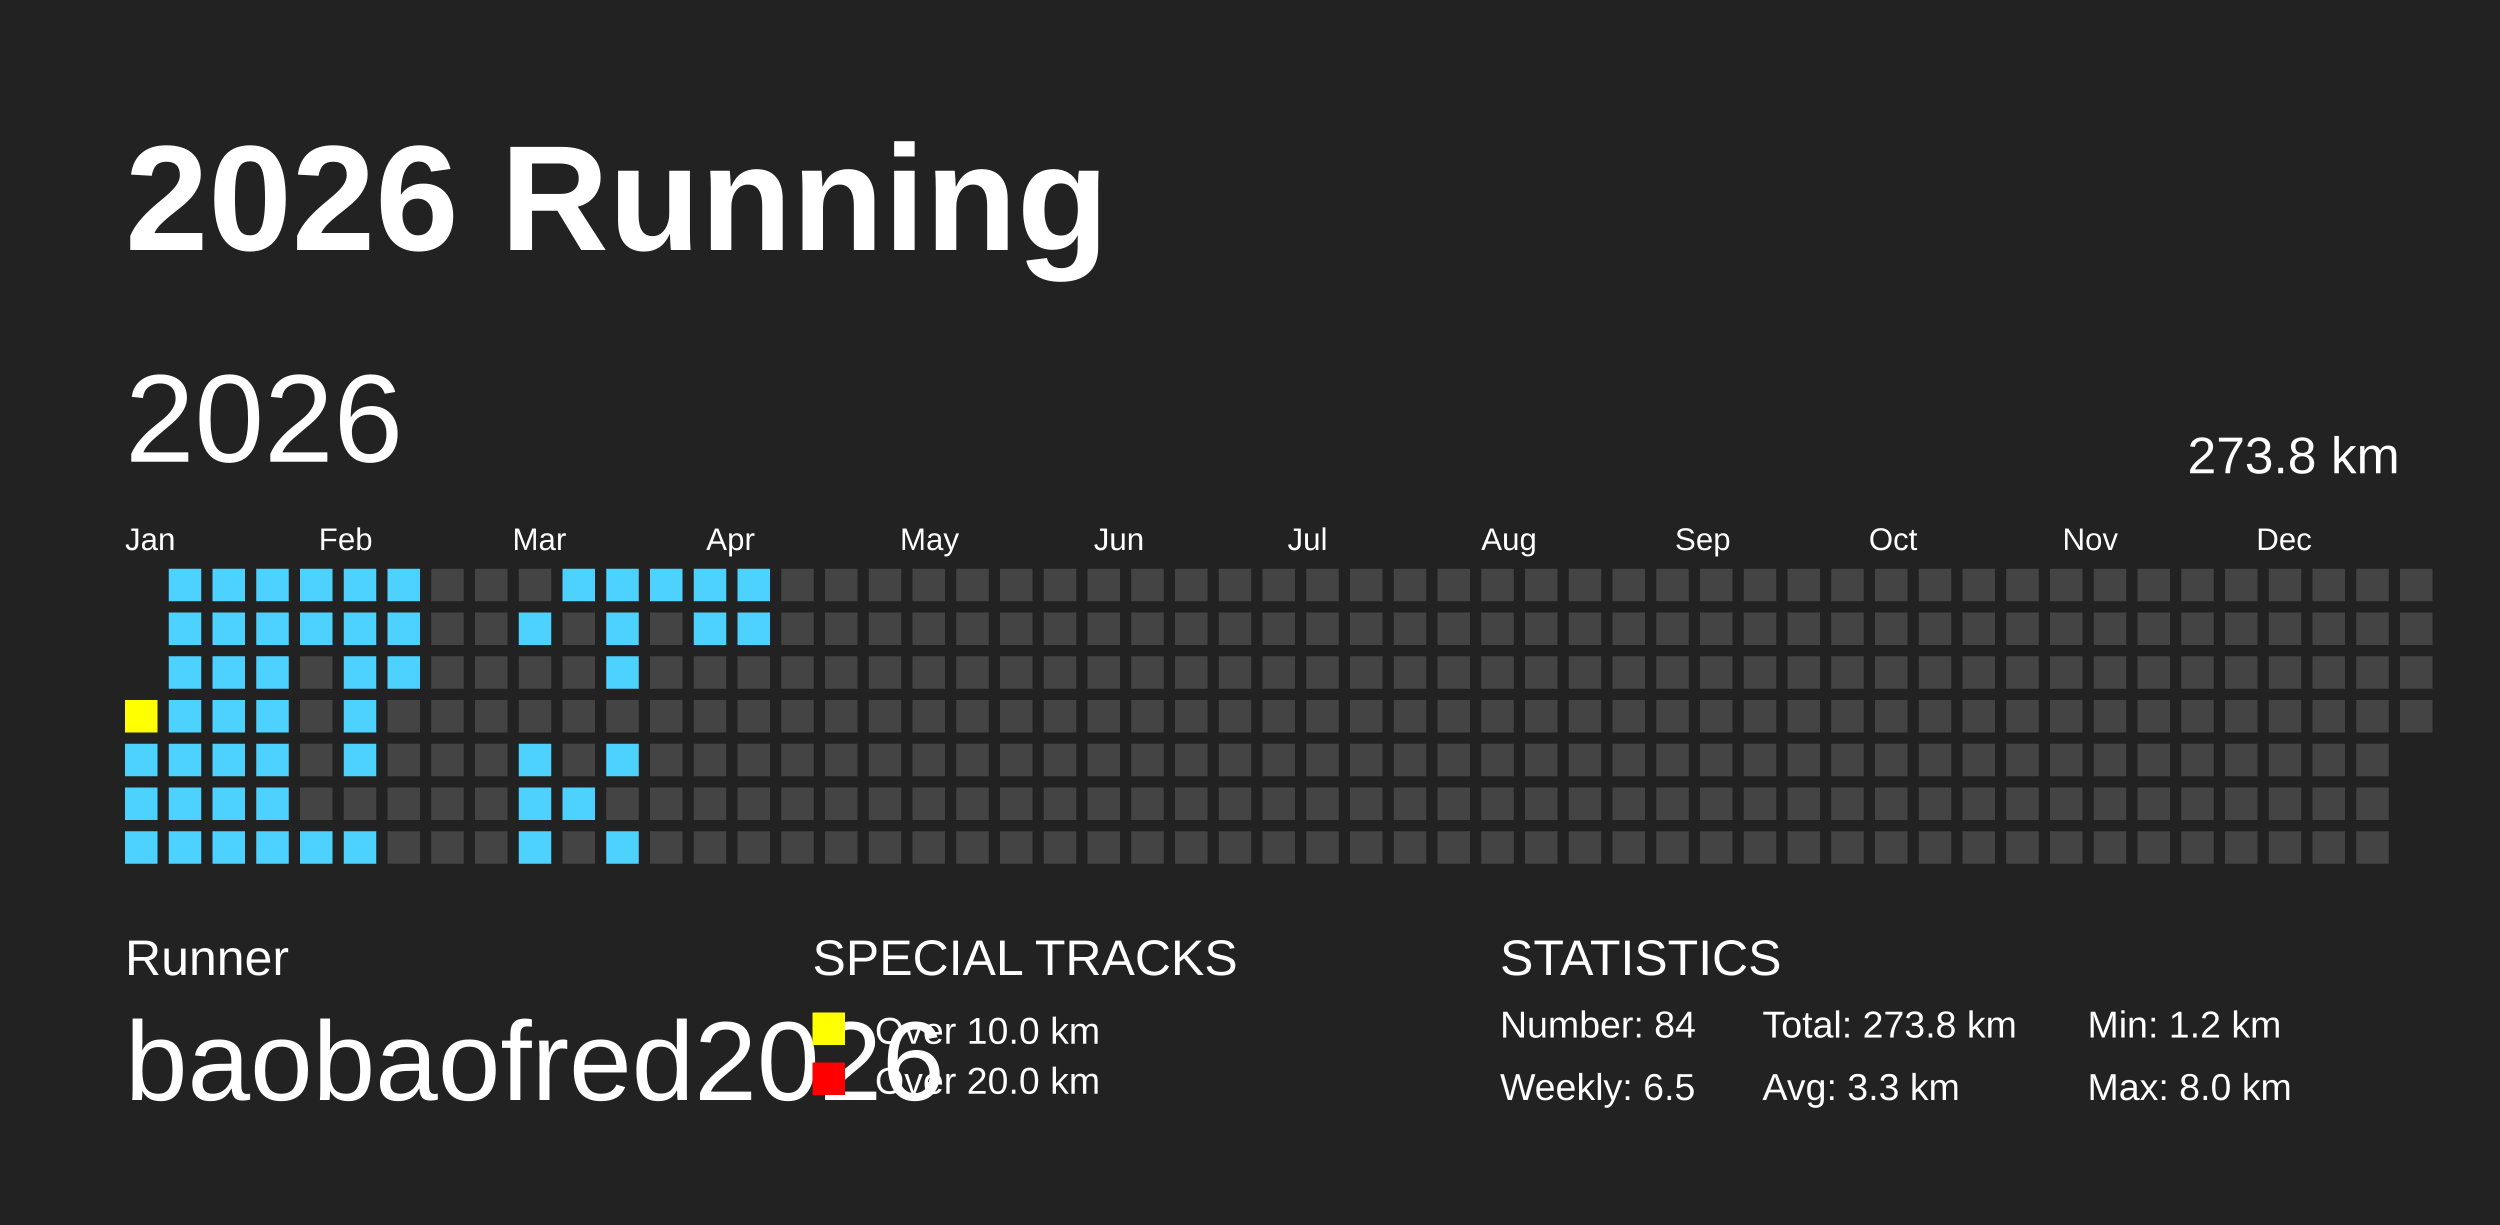
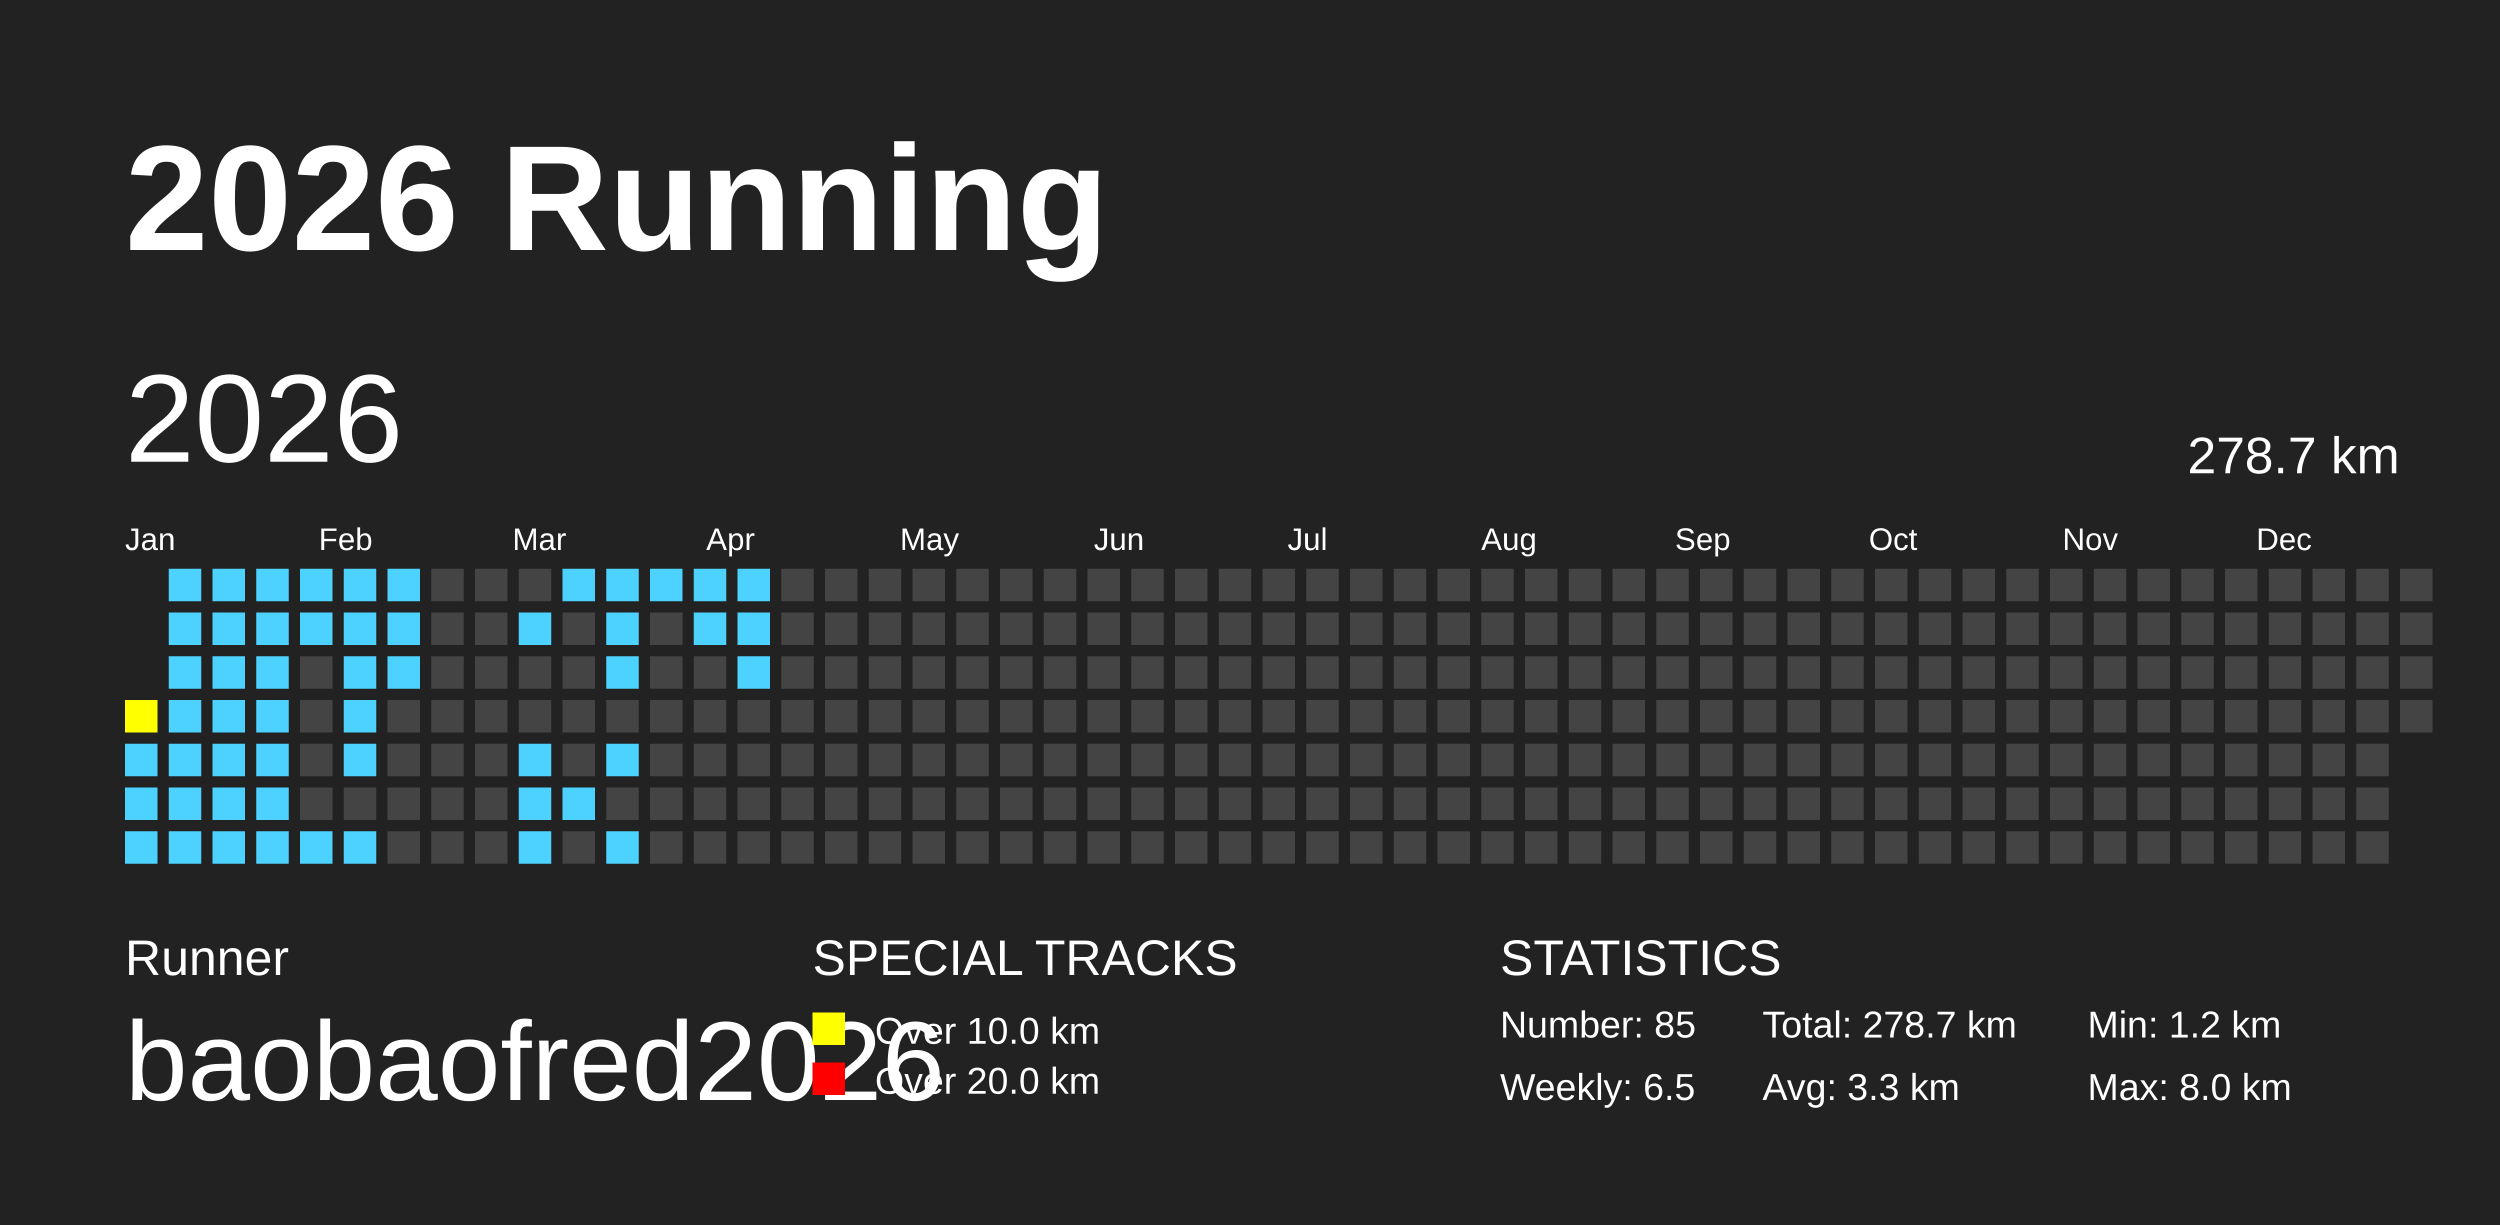
<svg xmlns="http://www.w3.org/2000/svg" baseProfile="full" height="98mm" version="1.1" viewBox="0,0,200,98" width="200mm">
  <defs />
  <rect fill="#222222" height="98" width="200" x="0" y="0" />
  <text fill="#FFFFFF" style="font-size:12px; font-family:Arial; font-weight:bold;" x="10" y="20">2026 Running</text>
  <text fill="#FFFFFF" style="font-size:4px; font-family:Arial" x="10" y="78">Runner</text>
  <text fill="#FFFFFF" style="font-size:9px; font-family:Arial" x="10" y="88">baobaofred2026</text>
  <text fill="#FFFFFF" style="font-size:4px; font-family:Arial" x="65" y="78">SPECIAL TRACKS</text>
  <rect fill="yellow" height="2.6" width="2.6" x="65" y="81" />
  <text fill="#FFFFFF" style="font-size:3px; font-family:Arial" x="70" y="83.5">Over 10.0 km</text>
  <rect fill="red" height="2.6" width="2.6" x="65" y="85" />
  <text fill="#FFFFFF" style="font-size:3px; font-family:Arial" x="70" y="87.5">Over 20.0 km</text>
  <text fill="#FFFFFF" style="font-size:4px; font-family:Arial" x="120" y="78">STATISTICS</text>
-   <text fill="#FFFFFF" style="font-size:3px; font-family:Arial" x="120" y="83">Number: 84</text>
+   <text fill="#FFFFFF" style="font-size:3px; font-family:Arial" x="120" y="83">Number: 85</text>
  <text fill="#FFFFFF" style="font-size:3px; font-family:Arial" x="120" y="88">Weekly: 6.5</text>
-   <text fill="#FFFFFF" style="font-size:3px; font-family:Arial" x="141" y="83">Total: 273.8 km</text>
+   <text fill="#FFFFFF" style="font-size:3px; font-family:Arial" x="141" y="83">Total: 278.7 km</text>
  <text fill="#FFFFFF" style="font-size:3px; font-family:Arial" x="141" y="88">Avg: 3.3 km</text>
  <text fill="#FFFFFF" style="font-size:3px; font-family:Arial" x="167" y="83">Min: 1.2 km</text>
  <text fill="#FFFFFF" style="font-size:3px; font-family:Arial" x="167" y="88">Max: 8.0 km</text>
  <text dominant-baseline="hanging" fill="#FFFFFF" style="font-size:10.0px; font-family:Arial;" x="10" y="30">2026</text>
-   <text dominant-baseline="hanging" fill="#FFFFFF" style="font-size:4.125px; font-family:Arial;" x="175" y="35">273.8 km</text>
+   <text dominant-baseline="hanging" fill="#FFFFFF" style="font-size:4.125px; font-family:Arial;" x="175" y="35">278.7 km</text>
  <text fill="#FFFFFF" style="font-size:2.5px; font-family:Arial" x="10.0" y="44">Jan</text>
  <text fill="#FFFFFF" style="font-size:2.5px; font-family:Arial" x="25.5" y="44">Feb</text>
  <text fill="#FFFFFF" style="font-size:2.5px; font-family:Arial" x="41.0" y="44">Mar</text>
  <text fill="#FFFFFF" style="font-size:2.5px; font-family:Arial" x="56.5" y="44">Apr</text>
  <text fill="#FFFFFF" style="font-size:2.5px; font-family:Arial" x="72.0" y="44">May</text>
  <text fill="#FFFFFF" style="font-size:2.5px; font-family:Arial" x="87.5" y="44">Jun</text>
  <text fill="#FFFFFF" style="font-size:2.5px; font-family:Arial" x="103.0" y="44">Jul</text>
  <text fill="#FFFFFF" style="font-size:2.5px; font-family:Arial" x="118.5" y="44">Aug</text>
  <text fill="#FFFFFF" style="font-size:2.5px; font-family:Arial" x="134.0" y="44">Sep</text>
  <text fill="#FFFFFF" style="font-size:2.5px; font-family:Arial" x="149.5" y="44">Oct</text>
  <text fill="#FFFFFF" style="font-size:2.5px; font-family:Arial" x="165.0" y="44">Nov</text>
  <text fill="#FFFFFF" style="font-size:2.5px; font-family:Arial" x="180.5" y="44">Dec</text>
  <rect fill="yellow" height="2.6" width="2.6" x="10.0" y="56.0" />
  <rect fill="#4DD2FF" height="2.6" width="2.6" x="10.0" y="59.5" />
  <rect fill="#4DD2FF" height="2.6" width="2.6" x="10.0" y="63.0" />
  <rect fill="#4DD2FF" height="2.6" width="2.6" x="10.0" y="66.5" />
  <rect fill="#4DD2FF" height="2.6" width="2.6" x="13.5" y="45.5" />
  <rect fill="#4DD2FF" height="2.6" width="2.6" x="13.5" y="49.0" />
  <rect fill="#4DD2FF" height="2.6" width="2.6" x="13.5" y="52.5" />
  <rect fill="#4DD2FF" height="2.6" width="2.6" x="13.5" y="56.0" />
  <rect fill="#4DD2FF" height="2.6" width="2.6" x="13.5" y="59.5" />
  <rect fill="#4DD2FF" height="2.6" width="2.6" x="13.5" y="63.0" />
  <rect fill="#4DD2FF" height="2.6" width="2.6" x="13.5" y="66.5" />
  <rect fill="#4DD2FF" height="2.6" width="2.6" x="17.0" y="45.5" />
  <rect fill="#4DD2FF" height="2.6" width="2.6" x="17.0" y="49.0" />
  <rect fill="#4DD2FF" height="2.6" width="2.6" x="17.0" y="52.5" />
  <rect fill="#4DD2FF" height="2.6" width="2.6" x="17.0" y="56.0" />
  <rect fill="#4DD2FF" height="2.6" width="2.6" x="17.0" y="59.5" />
  <rect fill="#4DD2FF" height="2.6" width="2.6" x="17.0" y="63.0" />
  <rect fill="#4DD2FF" height="2.6" width="2.6" x="17.0" y="66.5" />
  <rect fill="#4DD2FF" height="2.6" width="2.6" x="20.5" y="45.5" />
  <rect fill="#4DD2FF" height="2.6" width="2.6" x="20.5" y="49.0" />
  <rect fill="#4DD2FF" height="2.6" width="2.6" x="20.5" y="52.5" />
  <rect fill="#4DD2FF" height="2.6" width="2.6" x="20.5" y="56.0" />
  <rect fill="#4DD2FF" height="2.6" width="2.6" x="20.5" y="59.5" />
  <rect fill="#4DD2FF" height="2.6" width="2.6" x="20.5" y="63.0" />
  <rect fill="#4DD2FF" height="2.6" width="2.6" x="20.5" y="66.5" />
  <rect fill="#4DD2FF" height="2.6" width="2.6" x="24.0" y="45.5" />
  <rect fill="#4DD2FF" height="2.6" width="2.6" x="24.0" y="49.0" />
  <rect fill="#444444" height="2.6" width="2.6" x="24.0" y="52.5" />
  <rect fill="#444444" height="2.6" width="2.6" x="24.0" y="56.0" />
  <rect fill="#444444" height="2.6" width="2.6" x="24.0" y="59.5" />
  <rect fill="#444444" height="2.6" width="2.6" x="24.0" y="63.0" />
  <rect fill="#4DD2FF" height="2.6" width="2.6" x="24.0" y="66.5" />
  <rect fill="#4DD2FF" height="2.6" width="2.6" x="27.5" y="45.5" />
  <rect fill="#4DD2FF" height="2.6" width="2.6" x="27.5" y="49.0" />
  <rect fill="#4DD2FF" height="2.6" width="2.6" x="27.5" y="52.5" />
  <rect fill="#4DD2FF" height="2.6" width="2.6" x="27.5" y="56.0" />
  <rect fill="#4DD2FF" height="2.6" width="2.6" x="27.5" y="59.5" />
  <rect fill="#444444" height="2.6" width="2.6" x="27.5" y="63.0" />
  <rect fill="#4DD2FF" height="2.6" width="2.6" x="27.5" y="66.5" />
  <rect fill="#4DD2FF" height="2.6" width="2.6" x="31.0" y="45.5" />
  <rect fill="#4DD2FF" height="2.6" width="2.6" x="31.0" y="49.0" />
  <rect fill="#4DD2FF" height="2.6" width="2.6" x="31.0" y="52.5" />
  <rect fill="#444444" height="2.6" width="2.6" x="31.0" y="56.0" />
  <rect fill="#444444" height="2.6" width="2.6" x="31.0" y="59.5" />
  <rect fill="#444444" height="2.6" width="2.6" x="31.0" y="63.0" />
  <rect fill="#444444" height="2.6" width="2.6" x="31.0" y="66.5" />
  <rect fill="#444444" height="2.6" width="2.6" x="34.5" y="45.5" />
  <rect fill="#444444" height="2.6" width="2.6" x="34.5" y="49.0" />
  <rect fill="#444444" height="2.6" width="2.6" x="34.5" y="52.5" />
  <rect fill="#444444" height="2.6" width="2.6" x="34.5" y="56.0" />
  <rect fill="#444444" height="2.6" width="2.6" x="34.5" y="59.5" />
  <rect fill="#444444" height="2.6" width="2.6" x="34.5" y="63.0" />
  <rect fill="#444444" height="2.6" width="2.6" x="34.5" y="66.5" />
  <rect fill="#444444" height="2.6" width="2.6" x="38.0" y="45.5" />
  <rect fill="#444444" height="2.6" width="2.6" x="38.0" y="49.0" />
  <rect fill="#444444" height="2.6" width="2.6" x="38.0" y="52.5" />
  <rect fill="#444444" height="2.6" width="2.6" x="38.0" y="56.0" />
  <rect fill="#444444" height="2.6" width="2.6" x="38.0" y="59.5" />
  <rect fill="#444444" height="2.6" width="2.6" x="38.0" y="63.0" />
  <rect fill="#444444" height="2.6" width="2.6" x="38.0" y="66.5" />
  <rect fill="#444444" height="2.6" width="2.6" x="41.5" y="45.5" />
  <rect fill="#4DD2FF" height="2.6" width="2.6" x="41.5" y="49.0" />
  <rect fill="#444444" height="2.6" width="2.6" x="41.5" y="52.5" />
  <rect fill="#444444" height="2.6" width="2.6" x="41.5" y="56.0" />
  <rect fill="#4DD2FF" height="2.6" width="2.6" x="41.5" y="59.5" />
  <rect fill="#4DD2FF" height="2.6" width="2.6" x="41.5" y="63.0" />
  <rect fill="#4DD2FF" height="2.6" width="2.6" x="41.5" y="66.5" />
  <rect fill="#4DD2FF" height="2.6" width="2.6" x="45.0" y="45.5" />
  <rect fill="#444444" height="2.6" width="2.6" x="45.0" y="49.0" />
  <rect fill="#444444" height="2.6" width="2.6" x="45.0" y="52.5" />
  <rect fill="#444444" height="2.6" width="2.6" x="45.0" y="56.0" />
  <rect fill="#444444" height="2.6" width="2.6" x="45.0" y="59.5" />
  <rect fill="#4DD2FF" height="2.6" width="2.6" x="45.0" y="63.0" />
  <rect fill="#444444" height="2.6" width="2.6" x="45.0" y="66.5" />
  <rect fill="#4DD2FF" height="2.6" width="2.6" x="48.5" y="45.5" />
  <rect fill="#4DD2FF" height="2.6" width="2.6" x="48.5" y="49.0" />
  <rect fill="#4DD2FF" height="2.6" width="2.6" x="48.5" y="52.5" />
  <rect fill="#444444" height="2.6" width="2.6" x="48.5" y="56.0" />
  <rect fill="#4DD2FF" height="2.6" width="2.6" x="48.5" y="59.5" />
  <rect fill="#444444" height="2.6" width="2.6" x="48.5" y="63.0" />
  <rect fill="#4DD2FF" height="2.6" width="2.6" x="48.5" y="66.5" />
  <rect fill="#4DD2FF" height="2.6" width="2.6" x="52.0" y="45.5" />
  <rect fill="#444444" height="2.6" width="2.6" x="52.0" y="49.0" />
  <rect fill="#444444" height="2.6" width="2.6" x="52.0" y="52.5" />
  <rect fill="#444444" height="2.6" width="2.6" x="52.0" y="56.0" />
  <rect fill="#444444" height="2.6" width="2.6" x="52.0" y="59.5" />
  <rect fill="#444444" height="2.6" width="2.6" x="52.0" y="63.0" />
  <rect fill="#444444" height="2.6" width="2.6" x="52.0" y="66.5" />
  <rect fill="#4DD2FF" height="2.6" width="2.6" x="55.5" y="45.5" />
  <rect fill="#4DD2FF" height="2.6" width="2.6" x="55.5" y="49.0" />
  <rect fill="#444444" height="2.6" width="2.6" x="55.5" y="52.5" />
  <rect fill="#444444" height="2.6" width="2.6" x="55.5" y="56.0" />
  <rect fill="#444444" height="2.6" width="2.6" x="55.5" y="59.5" />
  <rect fill="#444444" height="2.6" width="2.6" x="55.5" y="63.0" />
  <rect fill="#444444" height="2.6" width="2.6" x="55.5" y="66.5" />
  <rect fill="#4DD2FF" height="2.6" width="2.6" x="59.0" y="45.5" />
  <rect fill="#4DD2FF" height="2.6" width="2.6" x="59.0" y="49.0" />
-   <rect fill="#444444" height="2.6" width="2.6" x="59.0" y="52.5" />
+   <rect fill="#4DD2FF" height="2.6" width="2.6" x="59.0" y="52.5" />
  <rect fill="#444444" height="2.6" width="2.6" x="59.0" y="56.0" />
  <rect fill="#444444" height="2.6" width="2.6" x="59.0" y="59.5" />
  <rect fill="#444444" height="2.6" width="2.6" x="59.0" y="63.0" />
  <rect fill="#444444" height="2.6" width="2.6" x="59.0" y="66.5" />
  <rect fill="#444444" height="2.6" width="2.6" x="62.5" y="45.5" />
  <rect fill="#444444" height="2.6" width="2.6" x="62.5" y="49.0" />
  <rect fill="#444444" height="2.6" width="2.6" x="62.5" y="52.5" />
  <rect fill="#444444" height="2.6" width="2.6" x="62.5" y="56.0" />
  <rect fill="#444444" height="2.6" width="2.6" x="62.5" y="59.5" />
  <rect fill="#444444" height="2.6" width="2.6" x="62.5" y="63.0" />
  <rect fill="#444444" height="2.6" width="2.6" x="62.5" y="66.5" />
  <rect fill="#444444" height="2.6" width="2.6" x="66.0" y="45.5" />
  <rect fill="#444444" height="2.6" width="2.6" x="66.0" y="49.0" />
  <rect fill="#444444" height="2.6" width="2.6" x="66.0" y="52.5" />
  <rect fill="#444444" height="2.6" width="2.6" x="66.0" y="56.0" />
  <rect fill="#444444" height="2.6" width="2.6" x="66.0" y="59.5" />
  <rect fill="#444444" height="2.6" width="2.6" x="66.0" y="63.0" />
  <rect fill="#444444" height="2.6" width="2.6" x="66.0" y="66.5" />
  <rect fill="#444444" height="2.6" width="2.6" x="69.5" y="45.5" />
  <rect fill="#444444" height="2.6" width="2.6" x="69.5" y="49.0" />
  <rect fill="#444444" height="2.6" width="2.6" x="69.5" y="52.5" />
  <rect fill="#444444" height="2.6" width="2.6" x="69.5" y="56.0" />
  <rect fill="#444444" height="2.6" width="2.6" x="69.5" y="59.5" />
  <rect fill="#444444" height="2.6" width="2.6" x="69.5" y="63.0" />
  <rect fill="#444444" height="2.6" width="2.6" x="69.5" y="66.5" />
  <rect fill="#444444" height="2.6" width="2.6" x="73.0" y="45.5" />
  <rect fill="#444444" height="2.6" width="2.6" x="73.0" y="49.0" />
  <rect fill="#444444" height="2.6" width="2.6" x="73.0" y="52.5" />
  <rect fill="#444444" height="2.6" width="2.6" x="73.0" y="56.0" />
  <rect fill="#444444" height="2.6" width="2.6" x="73.0" y="59.5" />
  <rect fill="#444444" height="2.6" width="2.6" x="73.0" y="63.0" />
  <rect fill="#444444" height="2.6" width="2.6" x="73.0" y="66.5" />
  <rect fill="#444444" height="2.6" width="2.6" x="76.5" y="45.5" />
  <rect fill="#444444" height="2.6" width="2.6" x="76.5" y="49.0" />
  <rect fill="#444444" height="2.6" width="2.6" x="76.5" y="52.5" />
  <rect fill="#444444" height="2.6" width="2.6" x="76.5" y="56.0" />
  <rect fill="#444444" height="2.6" width="2.6" x="76.5" y="59.5" />
  <rect fill="#444444" height="2.6" width="2.6" x="76.5" y="63.0" />
  <rect fill="#444444" height="2.6" width="2.6" x="76.5" y="66.5" />
  <rect fill="#444444" height="2.6" width="2.6" x="80.0" y="45.5" />
  <rect fill="#444444" height="2.6" width="2.6" x="80.0" y="49.0" />
  <rect fill="#444444" height="2.6" width="2.6" x="80.0" y="52.5" />
  <rect fill="#444444" height="2.6" width="2.6" x="80.0" y="56.0" />
  <rect fill="#444444" height="2.6" width="2.6" x="80.0" y="59.5" />
  <rect fill="#444444" height="2.6" width="2.6" x="80.0" y="63.0" />
  <rect fill="#444444" height="2.6" width="2.6" x="80.0" y="66.5" />
  <rect fill="#444444" height="2.6" width="2.6" x="83.5" y="45.5" />
  <rect fill="#444444" height="2.6" width="2.6" x="83.5" y="49.0" />
  <rect fill="#444444" height="2.6" width="2.6" x="83.5" y="52.5" />
  <rect fill="#444444" height="2.6" width="2.6" x="83.5" y="56.0" />
  <rect fill="#444444" height="2.6" width="2.6" x="83.5" y="59.5" />
  <rect fill="#444444" height="2.6" width="2.6" x="83.5" y="63.0" />
  <rect fill="#444444" height="2.6" width="2.6" x="83.5" y="66.5" />
  <rect fill="#444444" height="2.6" width="2.6" x="87.0" y="45.5" />
  <rect fill="#444444" height="2.6" width="2.6" x="87.0" y="49.0" />
  <rect fill="#444444" height="2.6" width="2.6" x="87.0" y="52.5" />
  <rect fill="#444444" height="2.6" width="2.6" x="87.0" y="56.0" />
  <rect fill="#444444" height="2.6" width="2.6" x="87.0" y="59.5" />
  <rect fill="#444444" height="2.6" width="2.6" x="87.0" y="63.0" />
  <rect fill="#444444" height="2.6" width="2.6" x="87.0" y="66.5" />
  <rect fill="#444444" height="2.6" width="2.6" x="90.5" y="45.5" />
  <rect fill="#444444" height="2.6" width="2.6" x="90.5" y="49.0" />
  <rect fill="#444444" height="2.6" width="2.6" x="90.5" y="52.5" />
  <rect fill="#444444" height="2.6" width="2.6" x="90.5" y="56.0" />
  <rect fill="#444444" height="2.6" width="2.6" x="90.5" y="59.5" />
  <rect fill="#444444" height="2.6" width="2.6" x="90.5" y="63.0" />
  <rect fill="#444444" height="2.6" width="2.6" x="90.5" y="66.5" />
  <rect fill="#444444" height="2.6" width="2.6" x="94.0" y="45.5" />
  <rect fill="#444444" height="2.6" width="2.6" x="94.0" y="49.0" />
  <rect fill="#444444" height="2.6" width="2.6" x="94.0" y="52.5" />
  <rect fill="#444444" height="2.6" width="2.6" x="94.0" y="56.0" />
  <rect fill="#444444" height="2.6" width="2.6" x="94.0" y="59.5" />
  <rect fill="#444444" height="2.6" width="2.6" x="94.0" y="63.0" />
  <rect fill="#444444" height="2.6" width="2.6" x="94.0" y="66.5" />
  <rect fill="#444444" height="2.6" width="2.6" x="97.5" y="45.5" />
  <rect fill="#444444" height="2.6" width="2.6" x="97.5" y="49.0" />
  <rect fill="#444444" height="2.6" width="2.6" x="97.5" y="52.5" />
  <rect fill="#444444" height="2.6" width="2.6" x="97.5" y="56.0" />
  <rect fill="#444444" height="2.6" width="2.6" x="97.5" y="59.5" />
  <rect fill="#444444" height="2.6" width="2.6" x="97.5" y="63.0" />
  <rect fill="#444444" height="2.6" width="2.6" x="97.5" y="66.5" />
  <rect fill="#444444" height="2.6" width="2.6" x="101.0" y="45.5" />
  <rect fill="#444444" height="2.6" width="2.6" x="101.0" y="49.0" />
  <rect fill="#444444" height="2.6" width="2.6" x="101.0" y="52.5" />
  <rect fill="#444444" height="2.6" width="2.6" x="101.0" y="56.0" />
  <rect fill="#444444" height="2.6" width="2.6" x="101.0" y="59.5" />
  <rect fill="#444444" height="2.6" width="2.6" x="101.0" y="63.0" />
  <rect fill="#444444" height="2.6" width="2.6" x="101.0" y="66.5" />
  <rect fill="#444444" height="2.6" width="2.6" x="104.5" y="45.5" />
  <rect fill="#444444" height="2.6" width="2.6" x="104.5" y="49.0" />
  <rect fill="#444444" height="2.6" width="2.6" x="104.5" y="52.5" />
  <rect fill="#444444" height="2.6" width="2.6" x="104.5" y="56.0" />
  <rect fill="#444444" height="2.6" width="2.6" x="104.5" y="59.5" />
  <rect fill="#444444" height="2.6" width="2.6" x="104.5" y="63.0" />
  <rect fill="#444444" height="2.6" width="2.6" x="104.5" y="66.5" />
  <rect fill="#444444" height="2.6" width="2.6" x="108.0" y="45.5" />
  <rect fill="#444444" height="2.6" width="2.6" x="108.0" y="49.0" />
  <rect fill="#444444" height="2.6" width="2.6" x="108.0" y="52.5" />
  <rect fill="#444444" height="2.6" width="2.6" x="108.0" y="56.0" />
  <rect fill="#444444" height="2.6" width="2.6" x="108.0" y="59.5" />
  <rect fill="#444444" height="2.6" width="2.6" x="108.0" y="63.0" />
  <rect fill="#444444" height="2.6" width="2.6" x="108.0" y="66.5" />
  <rect fill="#444444" height="2.6" width="2.6" x="111.5" y="45.5" />
  <rect fill="#444444" height="2.6" width="2.6" x="111.5" y="49.0" />
  <rect fill="#444444" height="2.6" width="2.6" x="111.5" y="52.5" />
  <rect fill="#444444" height="2.6" width="2.6" x="111.5" y="56.0" />
  <rect fill="#444444" height="2.6" width="2.6" x="111.5" y="59.5" />
  <rect fill="#444444" height="2.6" width="2.6" x="111.5" y="63.0" />
  <rect fill="#444444" height="2.6" width="2.6" x="111.5" y="66.5" />
  <rect fill="#444444" height="2.6" width="2.6" x="115.0" y="45.5" />
  <rect fill="#444444" height="2.6" width="2.6" x="115.0" y="49.0" />
  <rect fill="#444444" height="2.6" width="2.6" x="115.0" y="52.5" />
  <rect fill="#444444" height="2.6" width="2.6" x="115.0" y="56.0" />
  <rect fill="#444444" height="2.6" width="2.6" x="115.0" y="59.5" />
  <rect fill="#444444" height="2.6" width="2.6" x="115.0" y="63.0" />
  <rect fill="#444444" height="2.6" width="2.6" x="115.0" y="66.5" />
  <rect fill="#444444" height="2.6" width="2.6" x="118.5" y="45.5" />
  <rect fill="#444444" height="2.6" width="2.6" x="118.5" y="49.0" />
  <rect fill="#444444" height="2.6" width="2.6" x="118.5" y="52.5" />
  <rect fill="#444444" height="2.6" width="2.6" x="118.5" y="56.0" />
  <rect fill="#444444" height="2.6" width="2.6" x="118.5" y="59.5" />
  <rect fill="#444444" height="2.6" width="2.6" x="118.5" y="63.0" />
  <rect fill="#444444" height="2.6" width="2.6" x="118.5" y="66.5" />
  <rect fill="#444444" height="2.6" width="2.6" x="122.0" y="45.5" />
  <rect fill="#444444" height="2.6" width="2.6" x="122.0" y="49.0" />
  <rect fill="#444444" height="2.6" width="2.6" x="122.0" y="52.5" />
  <rect fill="#444444" height="2.6" width="2.6" x="122.0" y="56.0" />
  <rect fill="#444444" height="2.6" width="2.6" x="122.0" y="59.5" />
  <rect fill="#444444" height="2.6" width="2.6" x="122.0" y="63.0" />
  <rect fill="#444444" height="2.6" width="2.6" x="122.0" y="66.5" />
  <rect fill="#444444" height="2.6" width="2.6" x="125.5" y="45.5" />
  <rect fill="#444444" height="2.6" width="2.6" x="125.5" y="49.0" />
  <rect fill="#444444" height="2.6" width="2.6" x="125.5" y="52.5" />
  <rect fill="#444444" height="2.6" width="2.6" x="125.5" y="56.0" />
  <rect fill="#444444" height="2.6" width="2.6" x="125.5" y="59.5" />
  <rect fill="#444444" height="2.6" width="2.6" x="125.5" y="63.0" />
  <rect fill="#444444" height="2.6" width="2.6" x="125.5" y="66.5" />
  <rect fill="#444444" height="2.6" width="2.6" x="129.0" y="45.5" />
  <rect fill="#444444" height="2.6" width="2.6" x="129.0" y="49.0" />
  <rect fill="#444444" height="2.6" width="2.6" x="129.0" y="52.5" />
  <rect fill="#444444" height="2.6" width="2.6" x="129.0" y="56.0" />
  <rect fill="#444444" height="2.6" width="2.6" x="129.0" y="59.5" />
  <rect fill="#444444" height="2.6" width="2.6" x="129.0" y="63.0" />
  <rect fill="#444444" height="2.6" width="2.6" x="129.0" y="66.5" />
  <rect fill="#444444" height="2.6" width="2.6" x="132.5" y="45.5" />
  <rect fill="#444444" height="2.6" width="2.6" x="132.5" y="49.0" />
  <rect fill="#444444" height="2.6" width="2.6" x="132.5" y="52.5" />
  <rect fill="#444444" height="2.6" width="2.6" x="132.5" y="56.0" />
  <rect fill="#444444" height="2.6" width="2.6" x="132.5" y="59.5" />
  <rect fill="#444444" height="2.6" width="2.6" x="132.5" y="63.0" />
  <rect fill="#444444" height="2.6" width="2.6" x="132.5" y="66.5" />
  <rect fill="#444444" height="2.6" width="2.6" x="136.0" y="45.5" />
  <rect fill="#444444" height="2.6" width="2.6" x="136.0" y="49.0" />
  <rect fill="#444444" height="2.6" width="2.6" x="136.0" y="52.5" />
  <rect fill="#444444" height="2.6" width="2.6" x="136.0" y="56.0" />
  <rect fill="#444444" height="2.6" width="2.6" x="136.0" y="59.5" />
  <rect fill="#444444" height="2.6" width="2.6" x="136.0" y="63.0" />
  <rect fill="#444444" height="2.6" width="2.6" x="136.0" y="66.5" />
  <rect fill="#444444" height="2.6" width="2.6" x="139.5" y="45.5" />
  <rect fill="#444444" height="2.6" width="2.6" x="139.5" y="49.0" />
  <rect fill="#444444" height="2.6" width="2.6" x="139.5" y="52.5" />
  <rect fill="#444444" height="2.6" width="2.6" x="139.5" y="56.0" />
  <rect fill="#444444" height="2.6" width="2.6" x="139.5" y="59.5" />
  <rect fill="#444444" height="2.6" width="2.6" x="139.5" y="63.0" />
  <rect fill="#444444" height="2.6" width="2.6" x="139.5" y="66.5" />
  <rect fill="#444444" height="2.6" width="2.6" x="143.0" y="45.5" />
  <rect fill="#444444" height="2.6" width="2.6" x="143.0" y="49.0" />
  <rect fill="#444444" height="2.6" width="2.6" x="143.0" y="52.5" />
  <rect fill="#444444" height="2.6" width="2.6" x="143.0" y="56.0" />
  <rect fill="#444444" height="2.6" width="2.6" x="143.0" y="59.5" />
  <rect fill="#444444" height="2.6" width="2.6" x="143.0" y="63.0" />
  <rect fill="#444444" height="2.6" width="2.6" x="143.0" y="66.5" />
  <rect fill="#444444" height="2.6" width="2.6" x="146.5" y="45.5" />
  <rect fill="#444444" height="2.6" width="2.6" x="146.5" y="49.0" />
  <rect fill="#444444" height="2.6" width="2.6" x="146.5" y="52.5" />
  <rect fill="#444444" height="2.6" width="2.6" x="146.5" y="56.0" />
  <rect fill="#444444" height="2.6" width="2.6" x="146.5" y="59.5" />
  <rect fill="#444444" height="2.6" width="2.6" x="146.5" y="63.0" />
  <rect fill="#444444" height="2.6" width="2.6" x="146.5" y="66.5" />
  <rect fill="#444444" height="2.6" width="2.6" x="150.0" y="45.5" />
  <rect fill="#444444" height="2.6" width="2.6" x="150.0" y="49.0" />
  <rect fill="#444444" height="2.6" width="2.6" x="150.0" y="52.5" />
  <rect fill="#444444" height="2.6" width="2.6" x="150.0" y="56.0" />
  <rect fill="#444444" height="2.6" width="2.6" x="150.0" y="59.5" />
  <rect fill="#444444" height="2.6" width="2.6" x="150.0" y="63.0" />
  <rect fill="#444444" height="2.6" width="2.6" x="150.0" y="66.5" />
  <rect fill="#444444" height="2.6" width="2.6" x="153.5" y="45.5" />
  <rect fill="#444444" height="2.6" width="2.6" x="153.5" y="49.0" />
  <rect fill="#444444" height="2.6" width="2.6" x="153.5" y="52.5" />
  <rect fill="#444444" height="2.6" width="2.6" x="153.5" y="56.0" />
  <rect fill="#444444" height="2.6" width="2.6" x="153.5" y="59.5" />
  <rect fill="#444444" height="2.6" width="2.6" x="153.5" y="63.0" />
  <rect fill="#444444" height="2.6" width="2.6" x="153.5" y="66.5" />
  <rect fill="#444444" height="2.6" width="2.6" x="157.0" y="45.5" />
  <rect fill="#444444" height="2.6" width="2.6" x="157.0" y="49.0" />
  <rect fill="#444444" height="2.6" width="2.6" x="157.0" y="52.5" />
  <rect fill="#444444" height="2.6" width="2.6" x="157.0" y="56.0" />
  <rect fill="#444444" height="2.6" width="2.6" x="157.0" y="59.5" />
  <rect fill="#444444" height="2.6" width="2.6" x="157.0" y="63.0" />
  <rect fill="#444444" height="2.6" width="2.6" x="157.0" y="66.5" />
  <rect fill="#444444" height="2.6" width="2.6" x="160.5" y="45.5" />
  <rect fill="#444444" height="2.6" width="2.6" x="160.5" y="49.0" />
  <rect fill="#444444" height="2.6" width="2.6" x="160.5" y="52.5" />
  <rect fill="#444444" height="2.6" width="2.6" x="160.5" y="56.0" />
  <rect fill="#444444" height="2.6" width="2.6" x="160.5" y="59.5" />
  <rect fill="#444444" height="2.6" width="2.6" x="160.5" y="63.0" />
  <rect fill="#444444" height="2.6" width="2.6" x="160.5" y="66.5" />
  <rect fill="#444444" height="2.6" width="2.6" x="164.0" y="45.5" />
  <rect fill="#444444" height="2.6" width="2.6" x="164.0" y="49.0" />
  <rect fill="#444444" height="2.6" width="2.6" x="164.0" y="52.5" />
  <rect fill="#444444" height="2.6" width="2.6" x="164.0" y="56.0" />
  <rect fill="#444444" height="2.6" width="2.6" x="164.0" y="59.5" />
  <rect fill="#444444" height="2.6" width="2.6" x="164.0" y="63.0" />
  <rect fill="#444444" height="2.6" width="2.6" x="164.0" y="66.5" />
  <rect fill="#444444" height="2.6" width="2.6" x="167.5" y="45.5" />
  <rect fill="#444444" height="2.6" width="2.6" x="167.5" y="49.0" />
  <rect fill="#444444" height="2.6" width="2.6" x="167.5" y="52.5" />
  <rect fill="#444444" height="2.6" width="2.6" x="167.5" y="56.0" />
  <rect fill="#444444" height="2.6" width="2.6" x="167.5" y="59.5" />
  <rect fill="#444444" height="2.6" width="2.6" x="167.5" y="63.0" />
  <rect fill="#444444" height="2.6" width="2.6" x="167.5" y="66.5" />
  <rect fill="#444444" height="2.6" width="2.6" x="171.0" y="45.5" />
  <rect fill="#444444" height="2.6" width="2.6" x="171.0" y="49.0" />
  <rect fill="#444444" height="2.6" width="2.6" x="171.0" y="52.5" />
  <rect fill="#444444" height="2.6" width="2.6" x="171.0" y="56.0" />
  <rect fill="#444444" height="2.6" width="2.6" x="171.0" y="59.5" />
  <rect fill="#444444" height="2.6" width="2.6" x="171.0" y="63.0" />
  <rect fill="#444444" height="2.6" width="2.6" x="171.0" y="66.5" />
  <rect fill="#444444" height="2.6" width="2.6" x="174.5" y="45.5" />
  <rect fill="#444444" height="2.6" width="2.6" x="174.5" y="49.0" />
  <rect fill="#444444" height="2.6" width="2.6" x="174.5" y="52.5" />
  <rect fill="#444444" height="2.6" width="2.6" x="174.5" y="56.0" />
  <rect fill="#444444" height="2.6" width="2.6" x="174.5" y="59.5" />
  <rect fill="#444444" height="2.6" width="2.6" x="174.5" y="63.0" />
  <rect fill="#444444" height="2.6" width="2.6" x="174.5" y="66.5" />
  <rect fill="#444444" height="2.6" width="2.6" x="178.0" y="45.5" />
  <rect fill="#444444" height="2.6" width="2.6" x="178.0" y="49.0" />
  <rect fill="#444444" height="2.6" width="2.6" x="178.0" y="52.5" />
  <rect fill="#444444" height="2.6" width="2.6" x="178.0" y="56.0" />
  <rect fill="#444444" height="2.6" width="2.6" x="178.0" y="59.5" />
  <rect fill="#444444" height="2.6" width="2.6" x="178.0" y="63.0" />
  <rect fill="#444444" height="2.6" width="2.6" x="178.0" y="66.5" />
  <rect fill="#444444" height="2.6" width="2.6" x="181.5" y="45.5" />
  <rect fill="#444444" height="2.6" width="2.6" x="181.5" y="49.0" />
  <rect fill="#444444" height="2.6" width="2.6" x="181.5" y="52.5" />
  <rect fill="#444444" height="2.6" width="2.6" x="181.5" y="56.0" />
  <rect fill="#444444" height="2.6" width="2.6" x="181.5" y="59.5" />
  <rect fill="#444444" height="2.6" width="2.6" x="181.5" y="63.0" />
  <rect fill="#444444" height="2.6" width="2.6" x="181.5" y="66.5" />
  <rect fill="#444444" height="2.6" width="2.6" x="185.0" y="45.5" />
  <rect fill="#444444" height="2.6" width="2.6" x="185.0" y="49.0" />
  <rect fill="#444444" height="2.6" width="2.6" x="185.0" y="52.5" />
  <rect fill="#444444" height="2.6" width="2.6" x="185.0" y="56.0" />
  <rect fill="#444444" height="2.6" width="2.6" x="185.0" y="59.5" />
  <rect fill="#444444" height="2.6" width="2.6" x="185.0" y="63.0" />
  <rect fill="#444444" height="2.6" width="2.6" x="185.0" y="66.5" />
  <rect fill="#444444" height="2.6" width="2.6" x="188.5" y="45.5" />
  <rect fill="#444444" height="2.6" width="2.6" x="188.5" y="49.0" />
  <rect fill="#444444" height="2.6" width="2.6" x="188.5" y="52.5" />
  <rect fill="#444444" height="2.6" width="2.6" x="188.5" y="56.0" />
  <rect fill="#444444" height="2.6" width="2.6" x="188.5" y="59.5" />
  <rect fill="#444444" height="2.6" width="2.6" x="188.5" y="63.0" />
  <rect fill="#444444" height="2.6" width="2.6" x="188.5" y="66.5" />
  <rect fill="#444444" height="2.6" width="2.6" x="192.0" y="45.5" />
  <rect fill="#444444" height="2.6" width="2.6" x="192.0" y="49.0" />
  <rect fill="#444444" height="2.6" width="2.6" x="192.0" y="52.5" />
  <rect fill="#444444" height="2.6" width="2.6" x="192.0" y="56.0" />
</svg>
